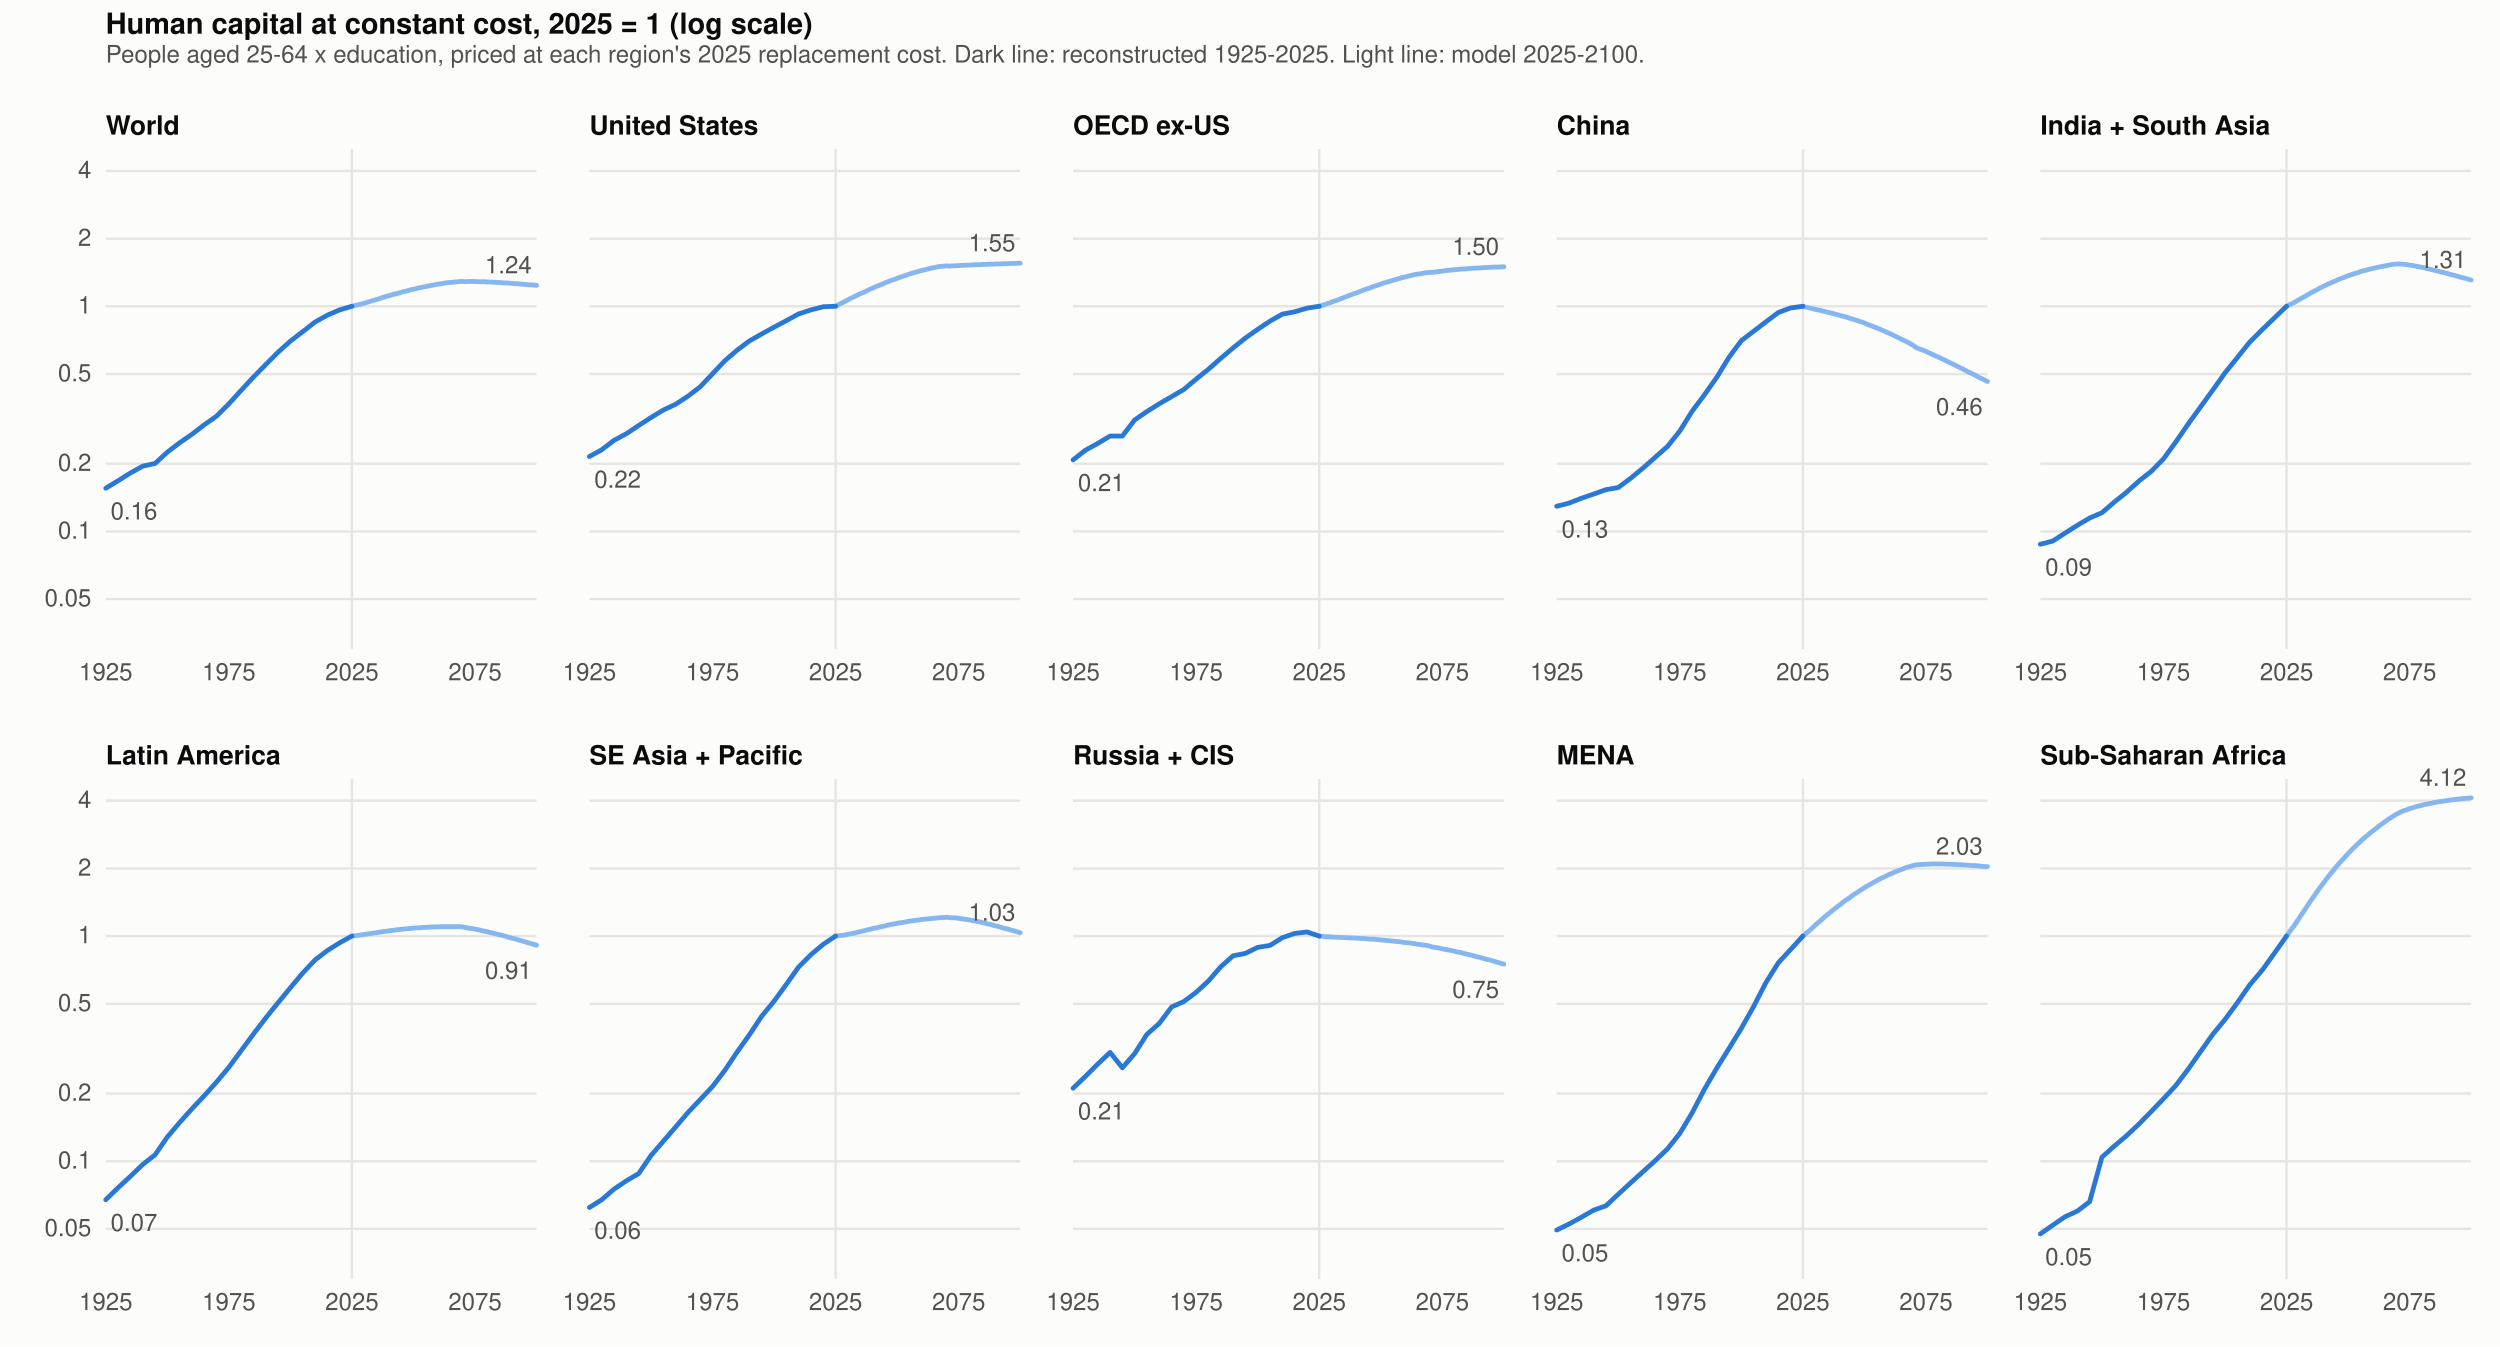
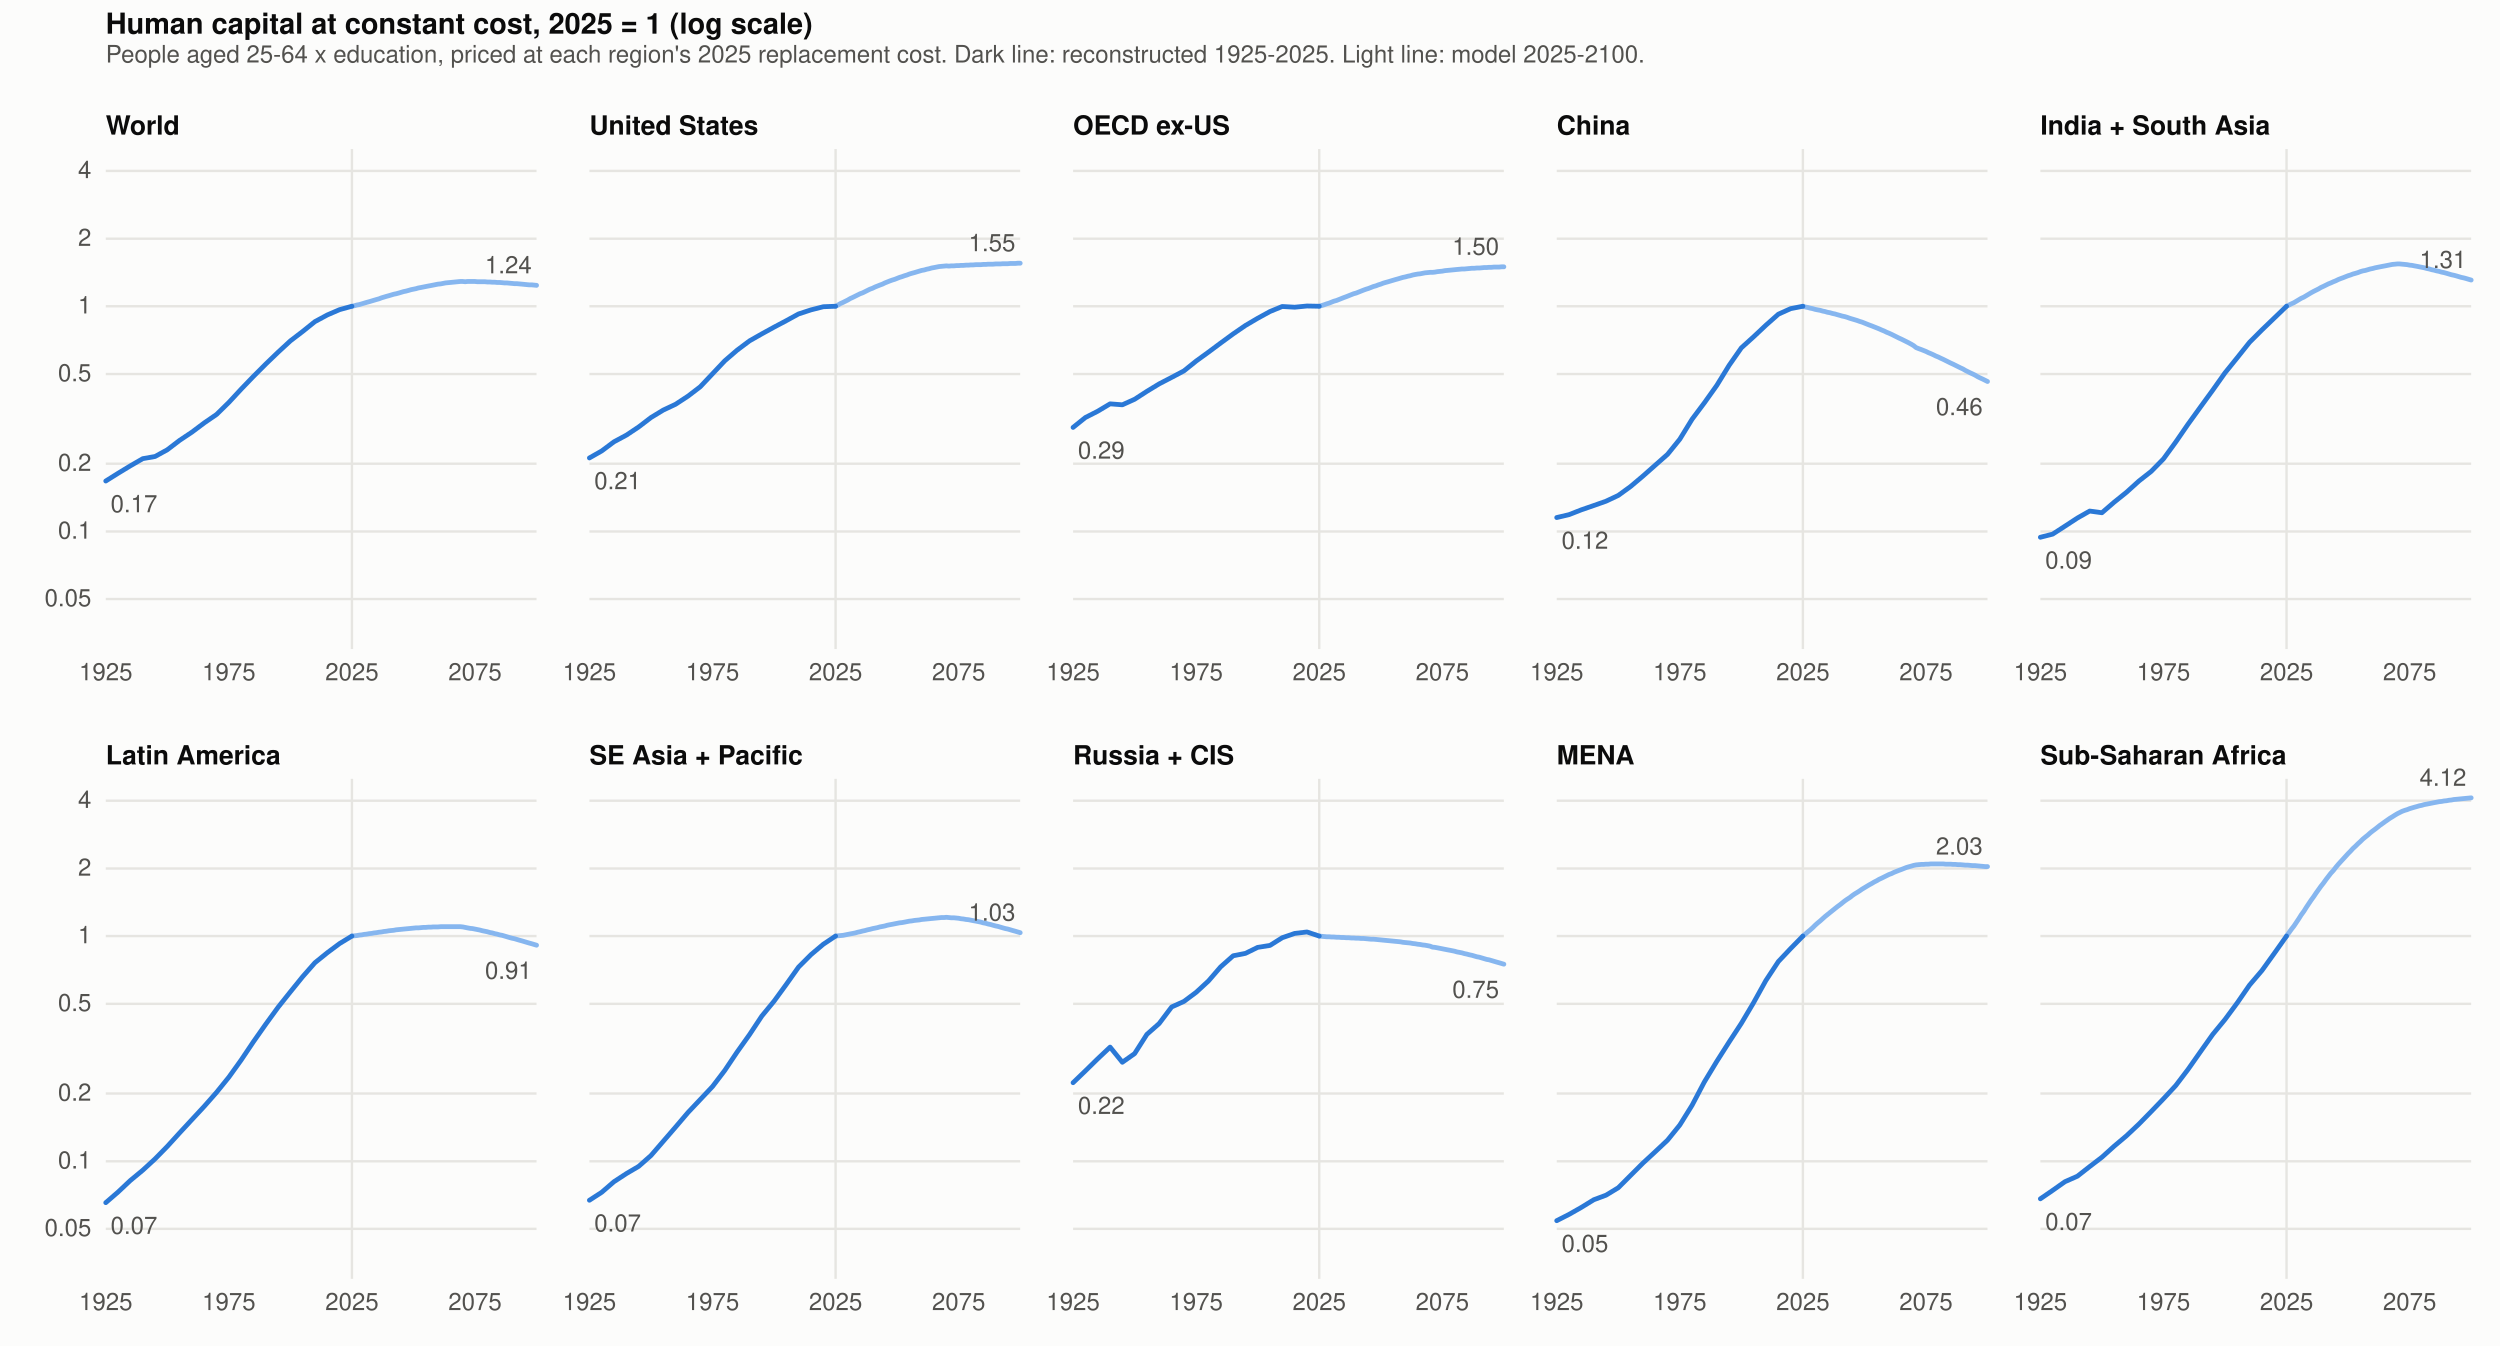
<svg xmlns="http://www.w3.org/2000/svg" viewBox="0 0 1040 560" width="1040" height="560" font-family="Helvetica, Arial, sans-serif" font-size="10">
  <rect width="1040" height="560" fill="#fcfcfb" />
  <text x="44" y="14" font-size="12" font-weight="600" fill="#0b0b0b">Human capital at constant cost, 2025 = 1 (log scale)</text>
  <text x="44" y="26" fill="#52514e">People aged 25-64 x education, priced at each region's 2025 replacement cost. Dark line: reconstructed 1925-2025. Light line: model 2025-2100.</text>
  <line x1="44.0" x2="223.2" y1="249.2" y2="249.2" stroke="#e6e5e1" stroke-width="1" />
  <text x="38.0" y="252.2" text-anchor="end" fill="#52514e">0.05</text>
  <line x1="44.0" x2="223.2" y1="221.1" y2="221.1" stroke="#e6e5e1" stroke-width="1" />
  <text x="38.0" y="224.1" text-anchor="end" fill="#52514e">0.1</text>
  <line x1="44.0" x2="223.2" y1="192.9" y2="192.9" stroke="#e6e5e1" stroke-width="1" />
  <text x="38.0" y="195.9" text-anchor="end" fill="#52514e">0.2</text>
  <line x1="44.0" x2="223.2" y1="155.6" y2="155.6" stroke="#e6e5e1" stroke-width="1" />
  <text x="38.0" y="158.6" text-anchor="end" fill="#52514e">0.5</text>
  <line x1="44.0" x2="223.2" y1="127.4" y2="127.4" stroke="#e6e5e1" stroke-width="1" />
  <text x="38.0" y="130.4" text-anchor="end" fill="#52514e">1</text>
  <line x1="44.0" x2="223.2" y1="99.3" y2="99.3" stroke="#e6e5e1" stroke-width="1" />
  <text x="38.0" y="102.3" text-anchor="end" fill="#52514e">2</text>
  <line x1="44.0" x2="223.2" y1="71.1" y2="71.1" stroke="#e6e5e1" stroke-width="1" />
  <text x="38.0" y="74.1" text-anchor="end" fill="#52514e">4</text>
  <line x1="146.4" x2="146.4" y1="62.0" y2="270.0" stroke="#e6e5e1" stroke-width="1" />
  <text x="44.0" y="283.0" text-anchor="middle" fill="#52514e">1925</text>
  <text x="95.2" y="283.0" text-anchor="middle" fill="#52514e">1975</text>
  <text x="146.4" y="283.0" text-anchor="middle" fill="#52514e">2025</text>
  <text x="197.6" y="283.0" text-anchor="middle" fill="#52514e">2075</text>
  <text x="44.0" y="56.0" font-size="11" font-weight="600" fill="#0b0b0b">World</text>
  <polyline points="146.4,127.4 147.4,127.2 148.4,126.9 149.5,126.7 150.5,126.4 151.5,126.1 152.5,125.8 153.6,125.5 154.6,125.2 155.6,124.9 156.6,124.6 157.7,124.3 158.7,123.9 159.7,123.6 160.7,123.3 161.8,123.0 162.8,122.7 163.8,122.4 164.8,122.2 165.9,121.9 166.9,121.6 167.9,121.3 168.9,121.1 170.0,120.8 171.0,120.5 172.0,120.3 173.0,120.1 174.0,119.8 175.1,119.6 176.1,119.4 177.1,119.2 178.1,119.0 179.2,118.8 180.2,118.6 181.2,118.4 182.2,118.2 183.3,118.1 184.3,117.9 185.3,117.7 186.3,117.6 187.4,117.5 188.4,117.4 189.4,117.3 190.4,117.2 191.5,117.1 192.5,117.1 193.5,117.2 194.5,117.1 195.6,117.1 196.6,117.1 197.6,117.1 198.6,117.2 199.6,117.2 200.7,117.2 201.7,117.2 202.7,117.3 203.7,117.3 204.8,117.4 205.8,117.4 206.8,117.5 207.8,117.5 208.9,117.6 209.9,117.7 210.9,117.7 211.9,117.8 213.0,117.9 214.0,118.0 215.0,118.0 216.0,118.1 217.1,118.2 218.1,118.3 219.1,118.4 220.1,118.5 221.2,118.5 222.2,118.6 223.2,118.7" fill="none" stroke="#86b6ef" stroke-width="2" stroke-linejoin="round" stroke-linecap="round" />
-   <polyline points="44.0,203.1 49.1,200.0 54.2,196.8 59.4,193.9 64.5,192.8 69.6,188.1 74.7,184.2 79.8,180.7 85.0,176.7 90.1,173.1 95.2,168.0 100.3,162.4 105.4,156.9 110.6,151.6 115.7,146.5 120.8,141.9 125.9,138.0 131.0,134.0 136.2,131.1 141.3,128.9 146.4,127.4" fill="none" stroke="#2a78d6" stroke-width="2" stroke-linejoin="round" stroke-linecap="round" />
-   <text x="46.0" y="216.1" fill="#52514e">0.16</text>
+   <polyline points="44.0,200.1 49.1,196.9 54.2,193.8 59.4,190.8 64.5,189.9 69.6,187.1 74.7,183.2 79.8,179.8 85.0,175.9 90.1,172.4 95.2,167.4 100.3,161.9 105.4,156.6 110.6,151.4 115.7,146.5 120.8,141.8 125.9,137.9 131.0,133.8 136.2,131.0 141.3,128.8 146.4,127.4" fill="none" stroke="#2a78d6" stroke-width="2" stroke-linejoin="round" stroke-linecap="round" />
+   <text x="46.0" y="213.1" fill="#52514e">0.17</text>
  <text x="221.2" y="113.7" text-anchor="end" fill="#52514e">1.24</text>
  <line x1="245.2" x2="424.4" y1="249.2" y2="249.2" stroke="#e6e5e1" stroke-width="1" />
  <line x1="245.2" x2="424.4" y1="221.1" y2="221.1" stroke="#e6e5e1" stroke-width="1" />
  <line x1="245.2" x2="424.4" y1="192.9" y2="192.9" stroke="#e6e5e1" stroke-width="1" />
  <line x1="245.2" x2="424.4" y1="155.6" y2="155.6" stroke="#e6e5e1" stroke-width="1" />
  <line x1="245.2" x2="424.4" y1="127.4" y2="127.4" stroke="#e6e5e1" stroke-width="1" />
  <line x1="245.2" x2="424.4" y1="99.3" y2="99.3" stroke="#e6e5e1" stroke-width="1" />
  <line x1="245.2" x2="424.4" y1="71.1" y2="71.1" stroke="#e6e5e1" stroke-width="1" />
  <line x1="347.6" x2="347.6" y1="62.0" y2="270.0" stroke="#e6e5e1" stroke-width="1" />
  <text x="245.2" y="283.0" text-anchor="middle" fill="#52514e">1925</text>
  <text x="296.4" y="283.0" text-anchor="middle" fill="#52514e">1975</text>
  <text x="347.6" y="283.0" text-anchor="middle" fill="#52514e">2025</text>
  <text x="398.8" y="283.0" text-anchor="middle" fill="#52514e">2075</text>
  <text x="245.2" y="56.0" font-size="11" font-weight="600" fill="#0b0b0b">United States</text>
  <polyline points="347.6,127.4 348.6,126.9 349.6,126.3 350.7,125.8 351.7,125.3 352.7,124.8 353.7,124.2 354.8,123.7 355.8,123.2 356.8,122.7 357.8,122.2 358.9,121.8 359.9,121.3 360.9,120.8 361.9,120.3 363.0,119.9 364.0,119.4 365.0,119.0 366.0,118.6 367.1,118.2 368.1,117.7 369.1,117.3 370.1,116.9 371.2,116.5 372.2,116.2 373.2,115.8 374.2,115.4 375.2,115.1 376.3,114.7 377.3,114.4 378.3,114.0 379.3,113.7 380.4,113.4 381.4,113.1 382.4,112.8 383.4,112.5 384.5,112.3 385.5,112.0 386.5,111.8 387.5,111.5 388.6,111.3 389.6,111.1 390.6,110.9 391.6,110.8 392.7,110.7 393.7,110.6 394.7,110.7 395.7,110.6 396.8,110.6 397.8,110.5 398.8,110.5 399.8,110.4 400.8,110.4 401.9,110.3 402.9,110.3 403.9,110.2 404.9,110.2 406.0,110.1 407.0,110.1 408.0,110.1 409.0,110.0 410.1,110.0 411.1,109.9 412.1,109.9 413.1,109.9 414.2,109.8 415.2,109.8 416.2,109.8 417.2,109.7 418.3,109.7 419.3,109.7 420.3,109.6 421.3,109.6 422.4,109.6 423.4,109.5 424.4,109.5" fill="none" stroke="#86b6ef" stroke-width="2" stroke-linejoin="round" stroke-linecap="round" />
-   <polyline points="245.2,189.9 250.3,187.1 255.4,183.2 260.6,180.4 265.7,177.0 270.8,173.7 275.9,170.6 281.0,168.2 286.2,164.8 291.3,160.9 296.4,155.5 301.5,150.1 306.6,145.7 311.8,141.8 316.9,138.9 322.0,136.1 327.1,133.4 332.2,130.6 337.4,128.9 342.5,127.6 347.6,127.4" fill="none" stroke="#2a78d6" stroke-width="2" stroke-linejoin="round" stroke-linecap="round" />
-   <text x="247.2" y="202.9" fill="#52514e">0.22</text>
+   <polyline points="245.2,190.5 250.3,187.6 255.4,183.8 260.6,181.0 265.7,177.6 270.8,173.7 275.9,170.6 281.0,168.2 286.2,164.8 291.3,160.9 296.4,155.5 301.5,150.1 306.6,145.7 311.8,141.8 316.9,138.9 322.0,136.1 327.1,133.4 332.2,130.6 337.4,128.9 342.5,127.6 347.6,127.4" fill="none" stroke="#2a78d6" stroke-width="2" stroke-linejoin="round" stroke-linecap="round" />
+   <text x="247.2" y="203.5" fill="#52514e">0.21</text>
  <text x="422.4" y="104.5" text-anchor="end" fill="#52514e">1.55</text>
  <line x1="446.4" x2="625.6" y1="249.2" y2="249.2" stroke="#e6e5e1" stroke-width="1" />
  <line x1="446.4" x2="625.6" y1="221.1" y2="221.1" stroke="#e6e5e1" stroke-width="1" />
  <line x1="446.4" x2="625.6" y1="192.9" y2="192.9" stroke="#e6e5e1" stroke-width="1" />
  <line x1="446.4" x2="625.6" y1="155.6" y2="155.6" stroke="#e6e5e1" stroke-width="1" />
  <line x1="446.4" x2="625.6" y1="127.4" y2="127.4" stroke="#e6e5e1" stroke-width="1" />
  <line x1="446.4" x2="625.6" y1="99.3" y2="99.3" stroke="#e6e5e1" stroke-width="1" />
  <line x1="446.4" x2="625.6" y1="71.1" y2="71.1" stroke="#e6e5e1" stroke-width="1" />
  <line x1="548.8" x2="548.8" y1="62.0" y2="270.0" stroke="#e6e5e1" stroke-width="1" />
  <text x="446.4" y="283.0" text-anchor="middle" fill="#52514e">1925</text>
  <text x="497.6" y="283.0" text-anchor="middle" fill="#52514e">1975</text>
  <text x="548.8" y="283.0" text-anchor="middle" fill="#52514e">2025</text>
  <text x="600.0" y="283.0" text-anchor="middle" fill="#52514e">2075</text>
  <text x="446.4" y="56.0" font-size="11" font-weight="600" fill="#0b0b0b">OECD ex-US</text>
  <polyline points="548.8,127.4 549.8,127.1 550.8,126.8 551.9,126.4 552.9,126.1 553.9,125.7 554.9,125.3 556.0,125.0 557.0,124.6 558.0,124.2 559.0,123.8 560.1,123.4 561.1,123.0 562.1,122.6 563.1,122.2 564.2,121.9 565.2,121.5 566.2,121.1 567.2,120.7 568.3,120.3 569.3,120.0 570.3,119.6 571.3,119.2 572.4,118.9 573.4,118.5 574.4,118.2 575.4,117.8 576.4,117.5 577.5,117.2 578.5,116.9 579.5,116.6 580.5,116.3 581.6,116.0 582.6,115.7 583.6,115.4 584.6,115.2 585.7,114.9 586.7,114.7 587.7,114.4 588.7,114.2 589.8,114.0 590.8,113.9 591.8,113.7 592.8,113.5 593.9,113.4 594.9,113.3 595.9,113.3 596.9,113.2 598.0,113.0 599.0,112.9 600.0,112.8 601.0,112.6 602.0,112.5 603.1,112.4 604.1,112.3 605.1,112.2 606.1,112.1 607.2,112.0 608.2,111.9 609.2,111.9 610.2,111.8 611.3,111.7 612.3,111.6 613.3,111.6 614.3,111.5 615.4,111.5 616.4,111.4 617.4,111.3 618.4,111.3 619.5,111.2 620.5,111.2 621.5,111.1 622.5,111.1 623.6,111.1 624.6,111.0 625.6,111.0" fill="none" stroke="#86b6ef" stroke-width="2" stroke-linejoin="round" stroke-linecap="round" />
-   <polyline points="446.4,191.3 451.5,187.3 456.6,184.5 461.8,181.4 466.9,181.4 472.0,174.7 477.1,171.2 482.2,168.0 487.4,165.0 492.5,162.0 497.6,157.7 502.7,153.6 507.8,149.1 513.0,144.7 518.1,140.6 523.2,137.0 528.3,133.6 533.4,130.7 538.6,129.7 543.7,128.2 548.8,127.4" fill="none" stroke="#2a78d6" stroke-width="2" stroke-linejoin="round" stroke-linecap="round" />
-   <text x="448.4" y="204.3" fill="#52514e">0.21</text>
+   <polyline points="446.4,177.8 451.5,173.7 456.6,171.1 461.8,168.0 466.9,168.4 472.0,166.1 477.1,162.8 482.2,159.7 487.4,157.0 492.5,154.3 497.6,150.2 502.7,146.5 507.8,142.7 513.0,138.9 518.1,135.4 523.2,132.4 528.3,129.6 533.4,127.5 538.6,127.8 543.7,127.3 548.8,127.4" fill="none" stroke="#2a78d6" stroke-width="2" stroke-linejoin="round" stroke-linecap="round" />
+   <text x="448.4" y="190.8" fill="#52514e">0.29</text>
  <text x="623.6" y="106.0" text-anchor="end" fill="#52514e">1.50</text>
  <line x1="647.6" x2="826.8" y1="249.2" y2="249.2" stroke="#e6e5e1" stroke-width="1" />
  <line x1="647.6" x2="826.8" y1="221.1" y2="221.1" stroke="#e6e5e1" stroke-width="1" />
  <line x1="647.6" x2="826.8" y1="192.9" y2="192.9" stroke="#e6e5e1" stroke-width="1" />
  <line x1="647.6" x2="826.8" y1="155.6" y2="155.6" stroke="#e6e5e1" stroke-width="1" />
  <line x1="647.6" x2="826.8" y1="127.4" y2="127.4" stroke="#e6e5e1" stroke-width="1" />
  <line x1="647.6" x2="826.8" y1="99.3" y2="99.3" stroke="#e6e5e1" stroke-width="1" />
  <line x1="647.6" x2="826.8" y1="71.1" y2="71.1" stroke="#e6e5e1" stroke-width="1" />
  <line x1="750.0" x2="750.0" y1="62.0" y2="270.0" stroke="#e6e5e1" stroke-width="1" />
  <text x="647.6" y="283.0" text-anchor="middle" fill="#52514e">1925</text>
  <text x="698.8" y="283.0" text-anchor="middle" fill="#52514e">1975</text>
  <text x="750.0" y="283.0" text-anchor="middle" fill="#52514e">2025</text>
  <text x="801.2" y="283.0" text-anchor="middle" fill="#52514e">2075</text>
  <text x="647.6" y="56.0" font-size="11" font-weight="600" fill="#0b0b0b">China</text>
  <polyline points="750.0,127.4 751.0,127.7 752.0,127.9 753.1,128.2 754.1,128.4 755.1,128.7 756.1,128.9 757.2,129.1 758.2,129.4 759.2,129.6 760.2,129.9 761.3,130.1 762.3,130.4 763.3,130.6 764.3,130.9 765.4,131.2 766.4,131.5 767.4,131.7 768.4,132.0 769.5,132.4 770.5,132.7 771.5,133.0 772.5,133.3 773.6,133.7 774.6,134.0 775.6,134.4 776.6,134.8 777.6,135.2 778.7,135.6 779.7,136.0 780.7,136.4 781.7,136.8 782.8,137.3 783.8,137.7 784.8,138.2 785.8,138.6 786.9,139.1 787.9,139.6 788.9,140.1 789.9,140.6 791.0,141.1 792.0,141.6 793.0,142.1 794.0,142.6 795.1,143.2 796.1,143.8 797.1,144.6 798.1,145.0 799.2,145.4 800.2,145.8 801.2,146.2 802.2,146.7 803.2,147.1 804.3,147.6 805.3,148.1 806.3,148.5 807.3,149.0 808.4,149.5 809.4,150.0 810.4,150.5 811.4,151.0 812.5,151.5 813.5,152.0 814.5,152.5 815.5,153.0 816.6,153.5 817.6,154.1 818.6,154.6 819.6,155.1 820.7,155.6 821.7,156.1 822.7,156.7 823.7,157.2 824.8,157.7 825.8,158.2 826.8,158.7" fill="none" stroke="#86b6ef" stroke-width="2" stroke-linejoin="round" stroke-linecap="round" />
-   <polyline points="647.6,210.6 652.7,209.3 657.8,207.3 663.0,205.5 668.1,203.7 673.2,202.8 678.3,199.0 683.4,194.8 688.6,190.2 693.7,185.7 698.8,179.3 703.9,171.1 709.0,164.3 714.2,156.9 719.3,148.6 724.4,141.7 729.5,137.8 734.6,133.9 739.8,130.0 744.9,128.1 750.0,127.4" fill="none" stroke="#2a78d6" stroke-width="2" stroke-linejoin="round" stroke-linecap="round" />
-   <text x="649.6" y="223.6" fill="#52514e">0.13</text>
+   <polyline points="647.6,215.3 652.7,214.1 657.8,212.1 663.0,210.3 668.1,208.5 673.2,206.1 678.3,202.4 683.4,198.1 688.6,193.5 693.7,189.0 698.8,182.7 703.9,174.4 709.0,167.6 714.2,160.3 719.3,152.0 724.4,144.7 729.5,140.1 734.6,135.3 739.8,130.7 744.9,128.4 750.0,127.4" fill="none" stroke="#2a78d6" stroke-width="2" stroke-linejoin="round" stroke-linecap="round" />
+   <text x="649.6" y="228.3" fill="#52514e">0.12</text>
  <text x="824.8" y="172.7" text-anchor="end" fill="#52514e">0.46</text>
  <line x1="848.8" x2="1028.0" y1="249.2" y2="249.2" stroke="#e6e5e1" stroke-width="1" />
  <line x1="848.8" x2="1028.0" y1="221.1" y2="221.1" stroke="#e6e5e1" stroke-width="1" />
  <line x1="848.8" x2="1028.0" y1="192.9" y2="192.9" stroke="#e6e5e1" stroke-width="1" />
  <line x1="848.8" x2="1028.0" y1="155.6" y2="155.6" stroke="#e6e5e1" stroke-width="1" />
  <line x1="848.8" x2="1028.0" y1="127.4" y2="127.4" stroke="#e6e5e1" stroke-width="1" />
  <line x1="848.8" x2="1028.0" y1="99.3" y2="99.3" stroke="#e6e5e1" stroke-width="1" />
  <line x1="848.8" x2="1028.0" y1="71.1" y2="71.1" stroke="#e6e5e1" stroke-width="1" />
  <line x1="951.2" x2="951.2" y1="62.0" y2="270.0" stroke="#e6e5e1" stroke-width="1" />
  <text x="848.8" y="283.0" text-anchor="middle" fill="#52514e">1925</text>
  <text x="900.0" y="283.0" text-anchor="middle" fill="#52514e">1975</text>
  <text x="951.2" y="283.0" text-anchor="middle" fill="#52514e">2025</text>
  <text x="1002.4" y="283.0" text-anchor="middle" fill="#52514e">2075</text>
  <text x="848.8" y="56.0" font-size="11" font-weight="600" fill="#0b0b0b">India + South Asia</text>
  <polyline points="951.2,127.4 952.2,126.9 953.2,126.4 954.3,125.9 955.3,125.3 956.3,124.7 957.3,124.1 958.4,123.6 959.4,123.0 960.4,122.4 961.4,121.8 962.5,121.2 963.5,120.7 964.5,120.2 965.5,119.6 966.6,119.1 967.6,118.6 968.6,118.1 969.6,117.7 970.7,117.2 971.7,116.8 972.7,116.3 973.7,115.9 974.8,115.5 975.8,115.1 976.8,114.7 977.8,114.4 978.8,114.0 979.9,113.7 980.9,113.4 981.9,113.0 982.9,112.7 984.0,112.5 985.0,112.2 986.0,111.9 987.0,111.7 988.1,111.4 989.1,111.2 990.1,111.0 991.1,110.8 992.2,110.6 993.2,110.4 994.2,110.2 995.2,110.0 996.3,109.9 997.3,109.8 998.3,109.8 999.3,109.9 1000.4,110.0 1001.4,110.1 1002.4,110.3 1003.4,110.4 1004.4,110.6 1005.5,110.8 1006.5,111.0 1007.5,111.2 1008.5,111.4 1009.6,111.7 1010.6,111.9 1011.6,112.2 1012.6,112.4 1013.7,112.7 1014.7,112.9 1015.7,113.2 1016.7,113.4 1017.8,113.7 1018.8,114.0 1019.8,114.3 1020.8,114.5 1021.9,114.8 1022.9,115.1 1023.9,115.4 1024.9,115.6 1026.0,115.9 1027.0,116.2 1028.0,116.5" fill="none" stroke="#86b6ef" stroke-width="2" stroke-linejoin="round" stroke-linecap="round" />
-   <polyline points="848.8,226.4 853.9,225.1 859.0,221.8 864.2,218.5 869.3,215.5 874.4,213.3 879.5,208.9 884.6,204.8 889.8,200.1 894.9,196.1 900.0,190.9 905.1,183.9 910.2,176.5 915.4,169.3 920.5,162.3 925.6,155.1 930.7,148.8 935.8,142.4 941.0,137.2 946.1,132.3 951.2,127.4" fill="none" stroke="#2a78d6" stroke-width="2" stroke-linejoin="round" stroke-linecap="round" />
-   <text x="850.8" y="239.4" fill="#52514e">0.09</text>
+   <polyline points="848.8,223.5 853.9,222.2 859.0,218.9 864.2,215.5 869.3,212.6 874.4,213.3 879.5,208.9 884.6,204.8 889.8,200.1 894.9,196.1 900.0,190.9 905.1,183.9 910.2,176.5 915.4,169.3 920.5,162.3 925.6,155.1 930.7,148.8 935.8,142.4 941.0,137.2 946.1,132.3 951.2,127.4" fill="none" stroke="#2a78d6" stroke-width="2" stroke-linejoin="round" stroke-linecap="round" />
+   <text x="850.8" y="236.5" fill="#52514e">0.09</text>
  <text x="1026.0" y="111.5" text-anchor="end" fill="#52514e">1.31</text>
  <line x1="44.0" x2="223.2" y1="511.2" y2="511.2" stroke="#e6e5e1" stroke-width="1" />
  <text x="38.0" y="514.2" text-anchor="end" fill="#52514e">0.05</text>
  <line x1="44.0" x2="223.2" y1="483.1" y2="483.1" stroke="#e6e5e1" stroke-width="1" />
  <text x="38.0" y="486.1" text-anchor="end" fill="#52514e">0.1</text>
  <line x1="44.0" x2="223.2" y1="454.9" y2="454.9" stroke="#e6e5e1" stroke-width="1" />
  <text x="38.0" y="457.9" text-anchor="end" fill="#52514e">0.2</text>
  <line x1="44.0" x2="223.2" y1="417.6" y2="417.6" stroke="#e6e5e1" stroke-width="1" />
  <text x="38.0" y="420.6" text-anchor="end" fill="#52514e">0.5</text>
  <line x1="44.0" x2="223.2" y1="389.4" y2="389.4" stroke="#e6e5e1" stroke-width="1" />
  <text x="38.0" y="392.4" text-anchor="end" fill="#52514e">1</text>
  <line x1="44.0" x2="223.2" y1="361.3" y2="361.3" stroke="#e6e5e1" stroke-width="1" />
  <text x="38.0" y="364.3" text-anchor="end" fill="#52514e">2</text>
  <line x1="44.0" x2="223.2" y1="333.1" y2="333.1" stroke="#e6e5e1" stroke-width="1" />
  <text x="38.0" y="336.1" text-anchor="end" fill="#52514e">4</text>
  <line x1="146.4" x2="146.4" y1="324.0" y2="532.0" stroke="#e6e5e1" stroke-width="1" />
  <text x="44.0" y="545.0" text-anchor="middle" fill="#52514e">1925</text>
  <text x="95.2" y="545.0" text-anchor="middle" fill="#52514e">1975</text>
  <text x="146.4" y="545.0" text-anchor="middle" fill="#52514e">2025</text>
  <text x="197.6" y="545.0" text-anchor="middle" fill="#52514e">2075</text>
  <text x="44.0" y="318.0" font-size="11" font-weight="600" fill="#0b0b0b">Latin America</text>
  <polyline points="146.4,389.4 147.4,389.3 148.4,389.2 149.5,389.0 150.5,388.9 151.5,388.7 152.5,388.6 153.6,388.4 154.6,388.3 155.6,388.1 156.6,388.0 157.7,387.8 158.7,387.7 159.7,387.5 160.7,387.4 161.8,387.2 162.8,387.1 163.8,387.0 164.8,386.8 165.9,386.7 166.9,386.6 167.9,386.5 168.9,386.4 170.0,386.3 171.0,386.2 172.0,386.1 173.0,386.0 174.0,386.0 175.1,385.9 176.1,385.8 177.1,385.8 178.1,385.7 179.2,385.7 180.2,385.6 181.2,385.6 182.2,385.6 183.3,385.5 184.3,385.5 185.3,385.5 186.3,385.5 187.4,385.5 188.4,385.5 189.4,385.5 190.4,385.5 191.5,385.5 192.5,385.6 193.5,385.8 194.5,386.0 195.6,386.2 196.6,386.3 197.6,386.5 198.6,386.7 199.6,386.9 200.7,387.2 201.7,387.4 202.7,387.6 203.7,387.9 204.8,388.1 205.8,388.4 206.8,388.6 207.8,388.9 208.9,389.1 209.9,389.4 210.9,389.7 211.9,390.0 213.0,390.3 214.0,390.5 215.0,390.8 216.0,391.1 217.1,391.4 218.1,391.7 219.1,392.0 220.1,392.3 221.2,392.6 222.2,392.9 223.2,393.2" fill="none" stroke="#86b6ef" stroke-width="2" stroke-linejoin="round" stroke-linecap="round" />
-   <polyline points="44.0,499.1 49.1,494.1 54.2,489.4 59.4,484.4 64.5,480.4 69.6,473.0 74.7,467.0 79.8,461.3 85.0,455.8 90.1,450.1 95.2,444.0 100.3,437.1 105.4,430.2 110.6,423.4 115.7,417.1 120.8,410.9 125.9,404.8 131.0,399.4 136.2,395.4 141.3,392.2 146.4,389.4" fill="none" stroke="#2a78d6" stroke-width="2" stroke-linejoin="round" stroke-linecap="round" />
-   <text x="46.0" y="512.1" fill="#52514e">0.07</text>
+   <polyline points="44.0,500.3 49.1,495.9 54.2,491.1 59.4,486.8 64.5,482.1 69.6,476.9 74.7,471.3 79.8,465.8 85.0,460.2 90.1,454.4 95.2,448.1 100.3,441.0 105.4,433.4 110.6,426.0 115.7,419.0 120.8,412.6 125.9,406.3 131.0,400.5 136.2,396.3 141.3,392.5 146.4,389.4" fill="none" stroke="#2a78d6" stroke-width="2" stroke-linejoin="round" stroke-linecap="round" />
+   <text x="46.0" y="513.3" fill="#52514e">0.07</text>
  <text x="221.2" y="407.2" text-anchor="end" fill="#52514e">0.91</text>
  <line x1="245.2" x2="424.4" y1="511.2" y2="511.2" stroke="#e6e5e1" stroke-width="1" />
  <line x1="245.2" x2="424.4" y1="483.1" y2="483.1" stroke="#e6e5e1" stroke-width="1" />
  <line x1="245.2" x2="424.4" y1="454.9" y2="454.9" stroke="#e6e5e1" stroke-width="1" />
  <line x1="245.2" x2="424.4" y1="417.6" y2="417.6" stroke="#e6e5e1" stroke-width="1" />
  <line x1="245.2" x2="424.4" y1="389.4" y2="389.4" stroke="#e6e5e1" stroke-width="1" />
  <line x1="245.2" x2="424.4" y1="361.3" y2="361.3" stroke="#e6e5e1" stroke-width="1" />
  <line x1="245.2" x2="424.4" y1="333.1" y2="333.1" stroke="#e6e5e1" stroke-width="1" />
  <line x1="347.6" x2="347.6" y1="324.0" y2="532.0" stroke="#e6e5e1" stroke-width="1" />
  <text x="245.2" y="545.0" text-anchor="middle" fill="#52514e">1925</text>
  <text x="296.4" y="545.0" text-anchor="middle" fill="#52514e">1975</text>
  <text x="347.6" y="545.0" text-anchor="middle" fill="#52514e">2025</text>
  <text x="398.8" y="545.0" text-anchor="middle" fill="#52514e">2075</text>
  <text x="245.2" y="318.0" font-size="11" font-weight="600" fill="#0b0b0b">SE Asia + Pacific</text>
  <polyline points="347.6,389.4 348.6,389.3 349.6,389.2 350.7,389.1 351.7,388.9 352.7,388.7 353.7,388.5 354.8,388.3 355.8,388.1 356.8,387.8 357.8,387.6 358.9,387.3 359.9,387.1 360.9,386.8 361.9,386.6 363.0,386.3 364.0,386.1 365.0,385.9 366.0,385.6 367.1,385.4 368.1,385.2 369.1,384.9 370.1,384.7 371.2,384.5 372.2,384.3 373.2,384.1 374.2,383.9 375.2,383.8 376.3,383.6 377.3,383.4 378.3,383.2 379.3,383.1 380.4,382.9 381.4,382.8 382.4,382.7 383.4,382.5 384.5,382.4 385.5,382.3 386.5,382.2 387.5,382.1 388.6,382.0 389.6,381.9 390.6,381.8 391.6,381.7 392.7,381.7 393.7,381.6 394.7,381.7 395.7,381.8 396.8,381.8 397.8,381.9 398.8,382.0 399.8,382.2 400.8,382.3 401.9,382.5 402.9,382.6 403.9,382.8 404.9,383.0 406.0,383.2 407.0,383.4 408.0,383.6 409.0,383.9 410.1,384.1 411.1,384.4 412.1,384.6 413.1,384.9 414.2,385.2 415.2,385.4 416.2,385.7 417.2,386.0 418.3,386.3 419.3,386.5 420.3,386.8 421.3,387.1 422.4,387.4 423.4,387.7 424.4,388.0" fill="none" stroke="#86b6ef" stroke-width="2" stroke-linejoin="round" stroke-linecap="round" />
-   <polyline points="245.2,502.3 250.3,499.1 255.4,494.7 260.6,491.2 265.7,488.2 270.8,480.7 275.9,474.8 281.0,468.9 286.2,462.8 291.3,457.4 296.4,452.0 301.5,445.3 306.6,437.7 311.8,430.4 316.9,422.7 322.0,416.5 327.1,409.5 332.2,402.3 337.4,397.1 342.5,392.8 347.6,389.4" fill="none" stroke="#2a78d6" stroke-width="2" stroke-linejoin="round" stroke-linecap="round" />
-   <text x="247.2" y="515.3" fill="#52514e">0.06</text>
+   <polyline points="245.2,499.3 250.3,496.0 255.4,491.6 260.6,488.2 265.7,485.2 270.8,480.7 275.9,474.8 281.0,468.9 286.2,462.8 291.3,457.4 296.4,452.0 301.5,445.3 306.6,437.7 311.8,430.4 316.9,422.7 322.0,416.5 327.1,409.5 332.2,402.3 337.4,397.1 342.5,392.8 347.6,389.4" fill="none" stroke="#2a78d6" stroke-width="2" stroke-linejoin="round" stroke-linecap="round" />
+   <text x="247.2" y="512.3" fill="#52514e">0.07</text>
  <text x="422.4" y="383.0" text-anchor="end" fill="#52514e">1.03</text>
  <line x1="446.4" x2="625.6" y1="511.2" y2="511.2" stroke="#e6e5e1" stroke-width="1" />
  <line x1="446.4" x2="625.6" y1="483.1" y2="483.1" stroke="#e6e5e1" stroke-width="1" />
  <line x1="446.4" x2="625.6" y1="454.9" y2="454.9" stroke="#e6e5e1" stroke-width="1" />
  <line x1="446.4" x2="625.6" y1="417.6" y2="417.6" stroke="#e6e5e1" stroke-width="1" />
  <line x1="446.4" x2="625.6" y1="389.4" y2="389.4" stroke="#e6e5e1" stroke-width="1" />
  <line x1="446.4" x2="625.6" y1="361.3" y2="361.3" stroke="#e6e5e1" stroke-width="1" />
  <line x1="446.4" x2="625.6" y1="333.1" y2="333.1" stroke="#e6e5e1" stroke-width="1" />
  <line x1="548.8" x2="548.8" y1="324.0" y2="532.0" stroke="#e6e5e1" stroke-width="1" />
  <text x="446.4" y="545.0" text-anchor="middle" fill="#52514e">1925</text>
  <text x="497.6" y="545.0" text-anchor="middle" fill="#52514e">1975</text>
  <text x="548.8" y="545.0" text-anchor="middle" fill="#52514e">2025</text>
  <text x="600.0" y="545.0" text-anchor="middle" fill="#52514e">2075</text>
  <text x="446.4" y="318.0" font-size="11" font-weight="600" fill="#0b0b0b">Russia + CIS</text>
  <polyline points="548.8,389.4 549.8,389.5 550.8,389.6 551.9,389.7 552.9,389.7 553.9,389.8 554.9,389.8 556.0,389.9 557.0,389.9 558.0,390.0 559.0,390.0 560.1,390.1 561.1,390.1 562.1,390.2 563.1,390.2 564.2,390.3 565.2,390.3 566.2,390.4 567.2,390.4 568.3,390.5 569.3,390.6 570.3,390.7 571.3,390.7 572.4,390.8 573.4,390.9 574.4,391.0 575.4,391.1 576.4,391.2 577.5,391.3 578.5,391.4 579.5,391.5 580.5,391.6 581.6,391.7 582.6,391.8 583.6,392.0 584.6,392.1 585.7,392.2 586.7,392.3 587.7,392.5 588.7,392.6 589.8,392.8 590.8,392.9 591.8,393.1 592.8,393.2 593.9,393.4 594.9,393.6 595.9,394.0 596.9,394.1 598.0,394.3 599.0,394.5 600.0,394.7 601.0,394.9 602.0,395.1 603.1,395.3 604.1,395.5 605.1,395.7 606.1,396.0 607.2,396.2 608.2,396.4 609.2,396.7 610.2,396.9 611.3,397.2 612.3,397.4 613.3,397.7 614.3,398.0 615.4,398.2 616.4,398.5 617.4,398.8 618.4,399.1 619.5,399.3 620.5,399.6 621.5,399.9 622.5,400.2 623.6,400.5 624.6,400.8 625.6,401.1" fill="none" stroke="#86b6ef" stroke-width="2" stroke-linejoin="round" stroke-linecap="round" />
-   <polyline points="446.4,452.7 451.5,447.8 456.6,442.7 461.8,437.8 466.9,444.2 472.0,438.3 477.1,430.3 482.2,425.8 487.4,418.9 492.5,416.6 497.6,412.8 502.7,408.1 507.8,402.2 513.0,397.6 518.1,396.6 523.2,394.1 528.3,393.3 533.4,390.1 538.6,388.3 543.7,387.7 548.8,389.4" fill="none" stroke="#2a78d6" stroke-width="2" stroke-linejoin="round" stroke-linecap="round" />
-   <text x="448.4" y="465.7" fill="#52514e">0.21</text>
+   <polyline points="446.4,450.4 451.5,445.5 456.6,440.5 461.8,435.6 466.9,441.9 472.0,438.3 477.1,430.3 482.2,425.8 487.4,418.9 492.5,416.6 497.6,412.8 502.7,408.1 507.8,402.2 513.0,397.6 518.1,396.6 523.2,394.1 528.3,393.3 533.4,390.1 538.6,388.3 543.7,387.7 548.8,389.4" fill="none" stroke="#2a78d6" stroke-width="2" stroke-linejoin="round" stroke-linecap="round" />
+   <text x="448.4" y="463.4" fill="#52514e">0.22</text>
  <text x="623.6" y="415.1" text-anchor="end" fill="#52514e">0.75</text>
  <line x1="647.6" x2="826.8" y1="511.2" y2="511.2" stroke="#e6e5e1" stroke-width="1" />
  <line x1="647.6" x2="826.8" y1="483.1" y2="483.1" stroke="#e6e5e1" stroke-width="1" />
  <line x1="647.6" x2="826.8" y1="454.9" y2="454.9" stroke="#e6e5e1" stroke-width="1" />
  <line x1="647.6" x2="826.8" y1="417.6" y2="417.6" stroke="#e6e5e1" stroke-width="1" />
  <line x1="647.6" x2="826.8" y1="389.4" y2="389.4" stroke="#e6e5e1" stroke-width="1" />
  <line x1="647.6" x2="826.8" y1="361.3" y2="361.3" stroke="#e6e5e1" stroke-width="1" />
  <line x1="647.6" x2="826.8" y1="333.1" y2="333.1" stroke="#e6e5e1" stroke-width="1" />
  <line x1="750.0" x2="750.0" y1="324.0" y2="532.0" stroke="#e6e5e1" stroke-width="1" />
  <text x="647.6" y="545.0" text-anchor="middle" fill="#52514e">1925</text>
  <text x="698.8" y="545.0" text-anchor="middle" fill="#52514e">1975</text>
  <text x="750.0" y="545.0" text-anchor="middle" fill="#52514e">2025</text>
  <text x="801.2" y="545.0" text-anchor="middle" fill="#52514e">2075</text>
  <text x="647.6" y="318.0" font-size="11" font-weight="600" fill="#0b0b0b">MENA</text>
  <polyline points="750.0,389.4 751.0,388.6 752.0,387.7 753.1,386.8 754.1,385.9 755.1,384.9 756.1,384.0 757.2,383.1 758.2,382.2 759.2,381.3 760.2,380.5 761.3,379.6 762.3,378.8 763.3,378.0 764.3,377.2 765.4,376.4 766.4,375.6 767.4,374.8 768.4,374.1 769.5,373.4 770.5,372.6 771.5,371.9 772.5,371.3 773.6,370.6 774.6,369.9 775.6,369.3 776.6,368.7 777.6,368.1 778.7,367.5 779.7,366.9 780.7,366.4 781.7,365.8 782.8,365.3 783.8,364.8 784.8,364.3 785.8,363.8 786.9,363.4 787.9,362.9 788.9,362.5 789.9,362.1 791.0,361.7 792.0,361.3 793.0,360.9 794.0,360.6 795.1,360.3 796.1,360.0 797.1,359.8 798.1,359.7 799.2,359.6 800.2,359.6 801.2,359.5 802.2,359.5 803.2,359.4 804.3,359.4 805.3,359.4 806.3,359.4 807.3,359.4 808.4,359.4 809.4,359.5 810.4,359.5 811.4,359.5 812.5,359.6 813.5,359.6 814.5,359.7 815.5,359.7 816.6,359.8 817.6,359.9 818.6,359.9 819.6,360.0 820.7,360.1 821.7,360.1 822.7,360.2 823.7,360.3 824.8,360.4 825.8,360.5 826.8,360.5" fill="none" stroke="#86b6ef" stroke-width="2" stroke-linejoin="round" stroke-linecap="round" />
-   <polyline points="647.6,511.7 652.7,509.2 657.8,506.4 663.0,503.4 668.1,501.6 673.2,496.8 678.3,492.1 683.4,487.5 688.6,482.8 693.7,477.9 698.8,471.5 703.9,463.0 709.0,453.2 714.2,444.3 719.3,436.1 724.4,427.8 729.5,418.7 734.6,408.8 739.8,400.5 744.9,395.0 750.0,389.4" fill="none" stroke="#2a78d6" stroke-width="2" stroke-linejoin="round" stroke-linecap="round" />
-   <text x="649.6" y="524.7" fill="#52514e">0.05</text>
+   <polyline points="647.6,507.8 652.7,505.2 657.8,502.3 663.0,499.1 668.1,497.2 673.2,494.1 678.3,489.0 683.4,483.9 688.6,479.1 693.7,474.3 698.8,468.0 703.9,459.8 709.0,450.1 714.2,441.5 719.3,433.5 724.4,425.7 729.5,417.1 734.6,407.9 739.8,400.0 744.9,394.6 750.0,389.4" fill="none" stroke="#2a78d6" stroke-width="2" stroke-linejoin="round" stroke-linecap="round" />
+   <text x="649.6" y="520.8" fill="#52514e">0.05</text>
  <text x="824.8" y="355.5" text-anchor="end" fill="#52514e">2.03</text>
  <line x1="848.8" x2="1028.0" y1="511.2" y2="511.2" stroke="#e6e5e1" stroke-width="1" />
  <line x1="848.8" x2="1028.0" y1="483.1" y2="483.1" stroke="#e6e5e1" stroke-width="1" />
  <line x1="848.8" x2="1028.0" y1="454.9" y2="454.9" stroke="#e6e5e1" stroke-width="1" />
  <line x1="848.8" x2="1028.0" y1="417.6" y2="417.6" stroke="#e6e5e1" stroke-width="1" />
  <line x1="848.8" x2="1028.0" y1="389.4" y2="389.4" stroke="#e6e5e1" stroke-width="1" />
  <line x1="848.8" x2="1028.0" y1="361.3" y2="361.3" stroke="#e6e5e1" stroke-width="1" />
  <line x1="848.8" x2="1028.0" y1="333.1" y2="333.1" stroke="#e6e5e1" stroke-width="1" />
  <line x1="951.2" x2="951.2" y1="324.0" y2="532.0" stroke="#e6e5e1" stroke-width="1" />
  <text x="848.8" y="545.0" text-anchor="middle" fill="#52514e">1925</text>
  <text x="900.0" y="545.0" text-anchor="middle" fill="#52514e">1975</text>
  <text x="951.2" y="545.0" text-anchor="middle" fill="#52514e">2025</text>
  <text x="1002.4" y="545.0" text-anchor="middle" fill="#52514e">2075</text>
  <text x="848.8" y="318.0" font-size="11" font-weight="600" fill="#0b0b0b">Sub-Saharan Africa</text>
  <polyline points="951.2,389.4 952.2,388.0 953.2,386.6 954.3,385.2 955.3,383.7 956.3,382.2 957.3,380.6 958.4,379.1 959.4,377.5 960.4,376.0 961.4,374.5 962.5,373.0 963.5,371.5 964.5,370.1 965.5,368.7 966.6,367.3 967.6,365.9 968.6,364.6 969.6,363.3 970.7,362.1 971.7,360.8 972.7,359.6 973.7,358.5 974.8,357.3 975.8,356.2 976.8,355.1 977.8,354.1 978.8,353.0 979.9,352.0 980.9,351.0 981.9,350.1 982.9,349.1 984.0,348.2 985.0,347.4 986.0,346.5 987.0,345.7 988.1,344.9 989.1,344.1 990.1,343.3 991.1,342.6 992.2,341.8 993.2,341.1 994.2,340.4 995.2,339.8 996.3,339.1 997.3,338.5 998.3,338.0 999.3,337.5 1000.4,337.1 1001.4,336.8 1002.4,336.4 1003.4,336.1 1004.4,335.8 1005.5,335.5 1006.5,335.2 1007.5,335.0 1008.5,334.7 1009.6,334.5 1010.6,334.3 1011.6,334.1 1012.6,333.9 1013.7,333.7 1014.7,333.5 1015.7,333.4 1016.7,333.2 1017.8,333.1 1018.8,332.9 1019.8,332.8 1020.8,332.6 1021.9,332.5 1022.9,332.4 1023.9,332.3 1024.9,332.2 1026.0,332.1 1027.0,332.0 1028.0,331.9" fill="none" stroke="#86b6ef" stroke-width="2" stroke-linejoin="round" stroke-linecap="round" />
-   <polyline points="848.8,513.3 853.9,509.7 859.0,506.2 864.2,503.8 869.3,499.9 874.4,481.4 879.5,476.8 884.6,472.5 889.8,467.6 894.9,462.4 900.0,457.1 905.1,451.6 910.2,444.9 915.4,437.5 920.5,430.3 925.6,424.1 930.7,417.2 935.8,409.8 941.0,403.7 946.1,396.6 951.2,389.4" fill="none" stroke="#2a78d6" stroke-width="2" stroke-linejoin="round" stroke-linecap="round" />
-   <text x="850.8" y="526.3" fill="#52514e">0.05</text>
+   <polyline points="848.8,498.7 853.9,495.2 859.0,491.6 864.2,489.3 869.3,485.3 874.4,481.4 879.5,476.8 884.6,472.5 889.8,467.6 894.9,462.4 900.0,457.1 905.1,451.6 910.2,444.9 915.4,437.5 920.5,430.3 925.6,424.1 930.7,417.2 935.8,409.8 941.0,403.7 946.1,396.6 951.2,389.4" fill="none" stroke="#2a78d6" stroke-width="2" stroke-linejoin="round" stroke-linecap="round" />
+   <text x="850.8" y="511.7" fill="#52514e">0.07</text>
  <text x="1026.0" y="326.9" text-anchor="end" fill="#52514e">4.12</text>
</svg>
